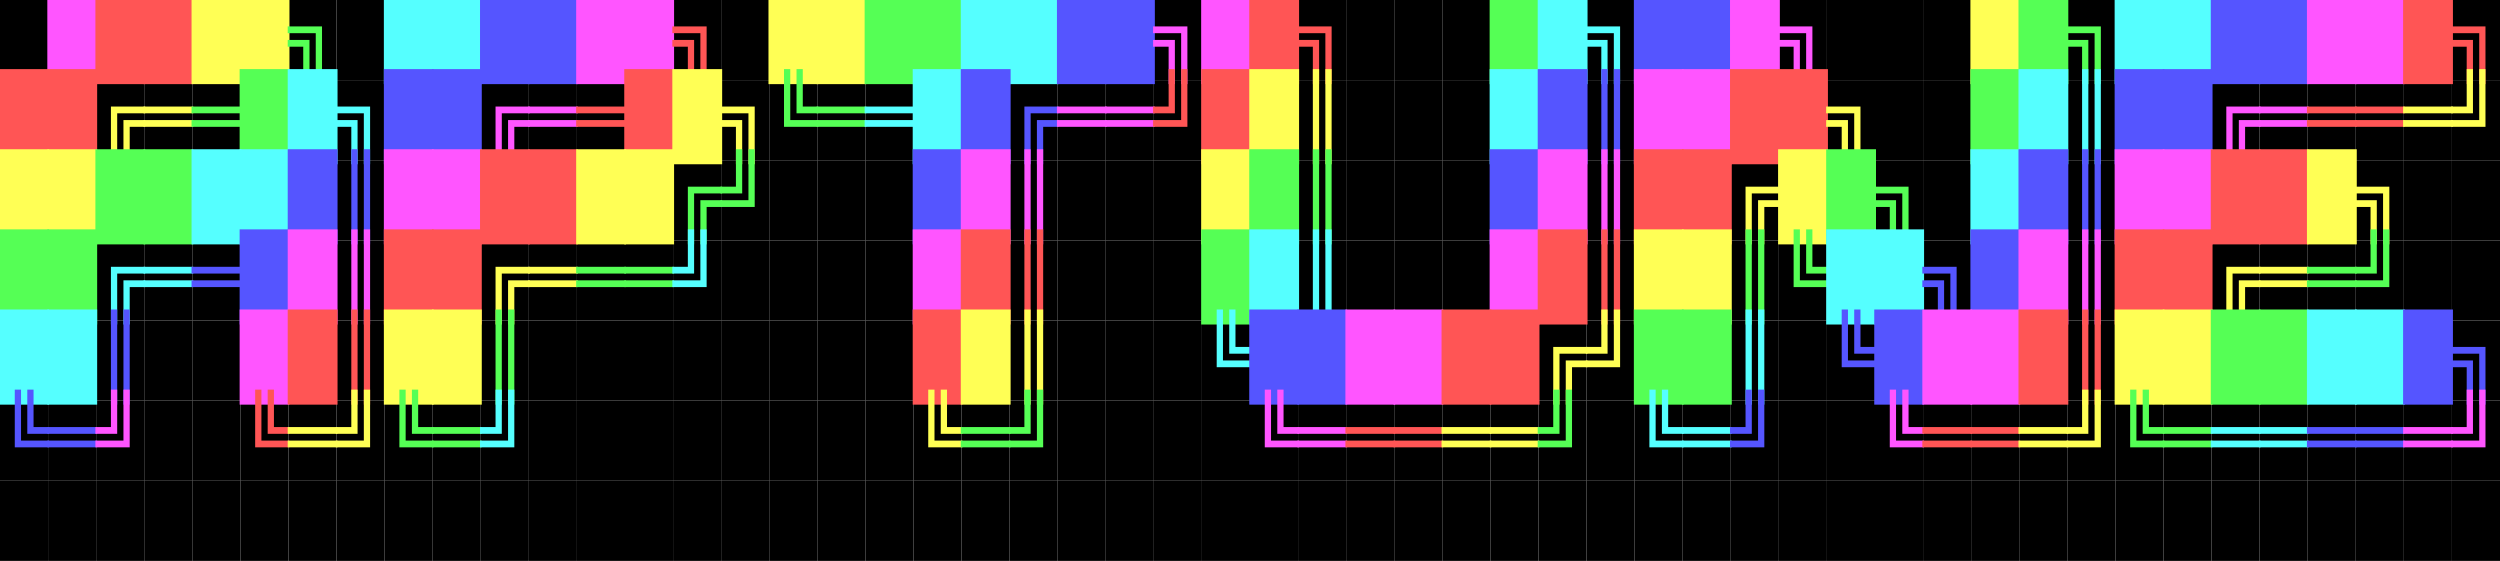
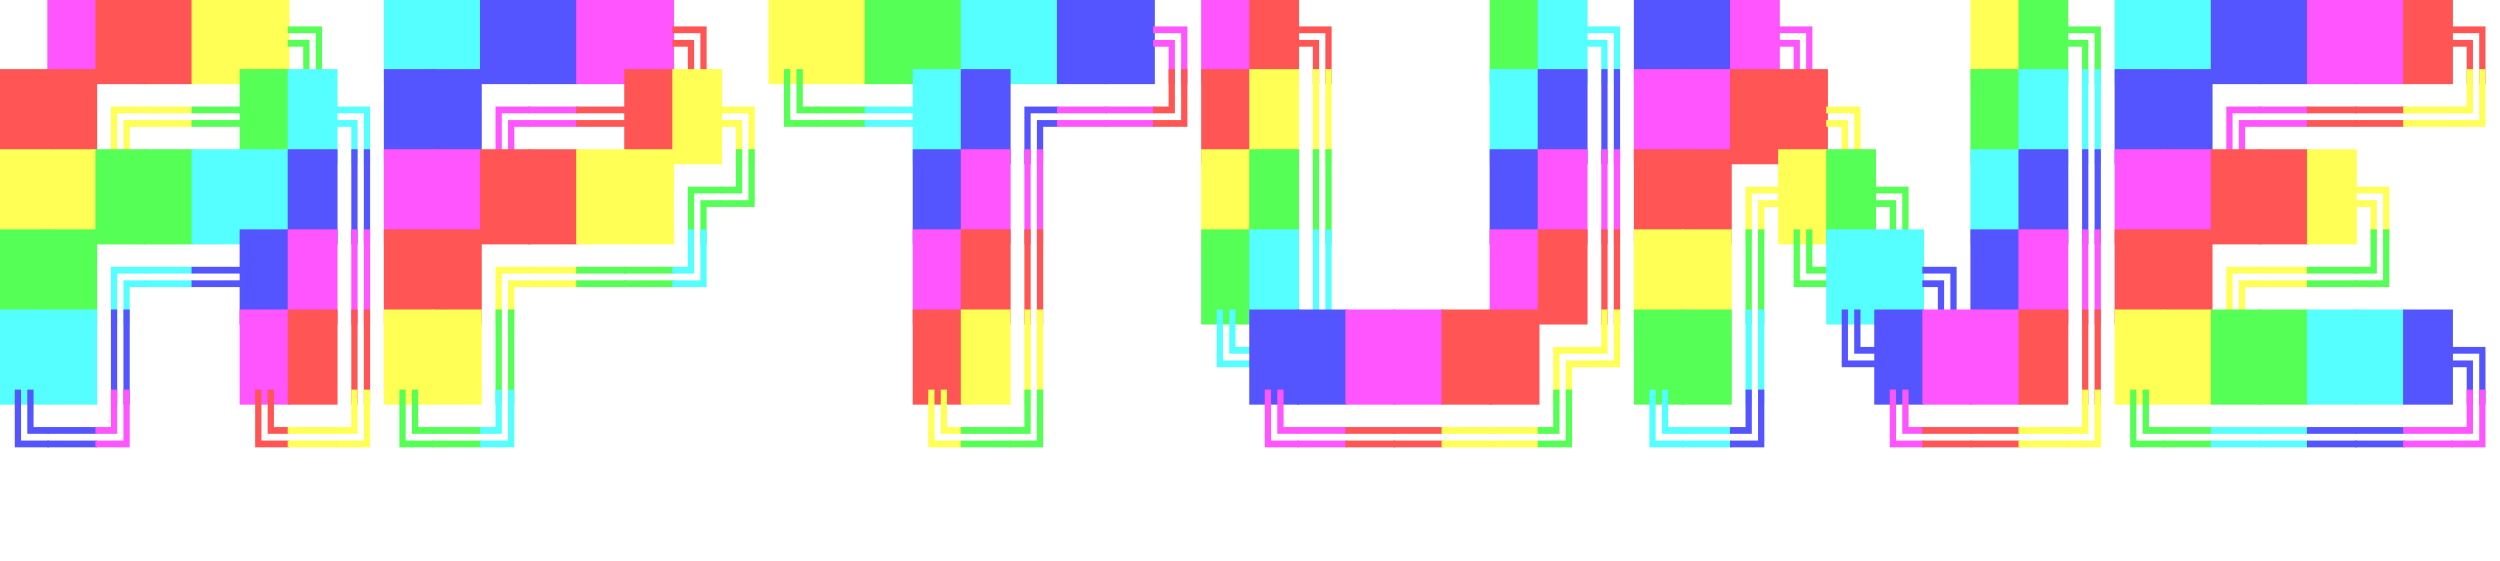
<svg xmlns="http://www.w3.org/2000/svg" width="312" height="70" viewBox="0 0 312 70" xml:space="preserve" version="1.1" baseProfile="full">
  <g id="mainlayer" font-size="10" style="font-family: monospace">
-     <rect style="fill:#000" x="0" y="0" width="6" height="10" />
-     <rect style="fill:#000" x="6" y="0" width="6" height="10" />
-     <rect style="fill:#000" x="12" y="0" width="6" height="10" />
-     <rect style="fill:#000" x="18" y="0" width="6" height="10" />
-     <rect style="fill:#000" x="24" y="0" width="6" height="10" />
-     <rect style="fill:#000" x="30" y="0" width="6" height="10" />
-     <rect style="fill:#000" x="36" y="0" width="6" height="10" />
-     <rect style="fill:#000" x="42" y="0" width="6" height="10" />
-     <rect style="fill:#000" x="48" y="0" width="6" height="10" />
-     <rect style="fill:#000" x="54" y="0" width="6" height="10" />
-     <rect style="fill:#000" x="60" y="0" width="6" height="10" />
-     <rect style="fill:#000" x="66" y="0" width="6" height="10" />
-     <rect style="fill:#000" x="72" y="0" width="6" height="10" />
-     <rect style="fill:#000" x="78" y="0" width="6" height="10" />
-     <rect style="fill:#000" x="84" y="0" width="6" height="10" />
-     <rect style="fill:#000" x="90" y="0" width="6" height="10" />
-     <rect style="fill:#000" x="96" y="0" width="6" height="10" />
-     <rect style="fill:#000" x="102" y="0" width="6" height="10" />
-     <rect style="fill:#000" x="108" y="0" width="6" height="10" />
-     <rect style="fill:#000" x="114" y="0" width="6" height="10" />
-     <rect style="fill:#000" x="120" y="0" width="6" height="10" />
-     <rect style="fill:#000" x="126" y="0" width="6" height="10" />
-     <rect style="fill:#000" x="132" y="0" width="6" height="10" />
-     <rect style="fill:#000" x="138" y="0" width="6" height="10" />
-     <rect style="fill:#000" x="144" y="0" width="6" height="10" />
-     <rect style="fill:#000" x="150" y="0" width="6" height="10" />
-     <rect style="fill:#000" x="156" y="0" width="6" height="10" />
-     <rect style="fill:#000" x="162" y="0" width="6" height="10" />
-     <rect style="fill:#000" x="168" y="0" width="6" height="10" />
-     <rect style="fill:#000" x="174" y="0" width="6" height="10" />
-     <rect style="fill:#000" x="180" y="0" width="6" height="10" />
-     <rect style="fill:#000" x="186" y="0" width="6" height="10" />
-     <rect style="fill:#000" x="192" y="0" width="6" height="10" />
-     <rect style="fill:#000" x="198" y="0" width="6" height="10" />
-     <rect style="fill:#000" x="204" y="0" width="6" height="10" />
-     <rect style="fill:#000" x="210" y="0" width="6" height="10" />
-     <rect style="fill:#000" x="216" y="0" width="6" height="10" />
-     <rect style="fill:#000" x="222" y="0" width="6" height="10" />
-     <rect style="fill:#000" x="228" y="0" width="6" height="10" />
-     <rect style="fill:#000" x="234" y="0" width="6" height="10" />
-     <rect style="fill:#000" x="240" y="0" width="6" height="10" />
-     <rect style="fill:#000" x="246" y="0" width="6" height="10" />
-     <rect style="fill:#000" x="252" y="0" width="6" height="10" />
-     <rect style="fill:#000" x="258" y="0" width="6" height="10" />
-     <rect style="fill:#000" x="264" y="0" width="6" height="10" />
-     <rect style="fill:#000" x="270" y="0" width="6" height="10" />
-     <rect style="fill:#000" x="276" y="0" width="6" height="10" />
-     <rect style="fill:#000" x="282" y="0" width="6" height="10" />
-     <rect style="fill:#000" x="288" y="0" width="6" height="10" />
-     <rect style="fill:#000" x="294" y="0" width="6" height="10" />
-     <rect style="fill:#000" x="300" y="0" width="6" height="10" />
-     <rect style="fill:#000" x="306" y="0" width="6" height="10" />
-     <rect style="fill:#000" x="0" y="10" width="6" height="10" />
-     <rect style="fill:#000" x="6" y="10" width="6" height="10" />
-     <rect style="fill:#000" x="12" y="10" width="6" height="10" />
-     <rect style="fill:#000" x="18" y="10" width="6" height="10" />
-     <rect style="fill:#000" x="24" y="10" width="6" height="10" />
-     <rect style="fill:#000" x="30" y="10" width="6" height="10" />
-     <rect style="fill:#000" x="36" y="10" width="6" height="10" />
-     <rect style="fill:#000" x="42" y="10" width="6" height="10" />
-     <rect style="fill:#000" x="48" y="10" width="6" height="10" />
-     <rect style="fill:#000" x="54" y="10" width="6" height="10" />
-     <rect style="fill:#000" x="60" y="10" width="6" height="10" />
-     <rect style="fill:#000" x="66" y="10" width="6" height="10" />
-     <rect style="fill:#000" x="72" y="10" width="6" height="10" />
-     <rect style="fill:#000" x="78" y="10" width="6" height="10" />
-     <rect style="fill:#000" x="84" y="10" width="6" height="10" />
-     <rect style="fill:#000" x="90" y="10" width="6" height="10" />
-     <rect style="fill:#000" x="96" y="10" width="6" height="10" />
-     <rect style="fill:#000" x="102" y="10" width="6" height="10" />
-     <rect style="fill:#000" x="108" y="10" width="6" height="10" />
-     <rect style="fill:#000" x="114" y="10" width="6" height="10" />
-     <rect style="fill:#000" x="120" y="10" width="6" height="10" />
-     <rect style="fill:#000" x="126" y="10" width="6" height="10" />
-     <rect style="fill:#000" x="132" y="10" width="6" height="10" />
-     <rect style="fill:#000" x="138" y="10" width="6" height="10" />
-     <rect style="fill:#000" x="144" y="10" width="6" height="10" />
-     <rect style="fill:#000" x="150" y="10" width="6" height="10" />
-     <rect style="fill:#000" x="156" y="10" width="6" height="10" />
-     <rect style="fill:#000" x="162" y="10" width="6" height="10" />
-     <rect style="fill:#000" x="168" y="10" width="6" height="10" />
-     <rect style="fill:#000" x="174" y="10" width="6" height="10" />
-     <rect style="fill:#000" x="180" y="10" width="6" height="10" />
-     <rect style="fill:#000" x="186" y="10" width="6" height="10" />
-     <rect style="fill:#000" x="192" y="10" width="6" height="10" />
-     <rect style="fill:#000" x="198" y="10" width="6" height="10" />
-     <rect style="fill:#000" x="204" y="10" width="6" height="10" />
-     <rect style="fill:#000" x="210" y="10" width="6" height="10" />
-     <rect style="fill:#000" x="216" y="10" width="6" height="10" />
-     <rect style="fill:#000" x="222" y="10" width="6" height="10" />
-     <rect style="fill:#000" x="228" y="10" width="6" height="10" />
-     <rect style="fill:#000" x="234" y="10" width="6" height="10" />
-     <rect style="fill:#000" x="240" y="10" width="6" height="10" />
-     <rect style="fill:#000" x="246" y="10" width="6" height="10" />
-     <rect style="fill:#000" x="252" y="10" width="6" height="10" />
-     <rect style="fill:#000" x="258" y="10" width="6" height="10" />
-     <rect style="fill:#000" x="264" y="10" width="6" height="10" />
-     <rect style="fill:#000" x="270" y="10" width="6" height="10" />
-     <rect style="fill:#000" x="276" y="10" width="6" height="10" />
-     <rect style="fill:#000" x="282" y="10" width="6" height="10" />
-     <rect style="fill:#000" x="288" y="10" width="6" height="10" />
-     <rect style="fill:#000" x="294" y="10" width="6" height="10" />
-     <rect style="fill:#000" x="300" y="10" width="6" height="10" />
-     <rect style="fill:#000" x="306" y="10" width="6" height="10" />
-     <rect style="fill:#000" x="0" y="20" width="6" height="10" />
-     <rect style="fill:#000" x="6" y="20" width="6" height="10" />
-     <rect style="fill:#000" x="12" y="20" width="6" height="10" />
-     <rect style="fill:#000" x="18" y="20" width="6" height="10" />
-     <rect style="fill:#000" x="24" y="20" width="6" height="10" />
-     <rect style="fill:#000" x="30" y="20" width="6" height="10" />
-     <rect style="fill:#000" x="36" y="20" width="6" height="10" />
-     <rect style="fill:#000" x="42" y="20" width="6" height="10" />
-     <rect style="fill:#000" x="48" y="20" width="6" height="10" />
-     <rect style="fill:#000" x="54" y="20" width="6" height="10" />
-     <rect style="fill:#000" x="60" y="20" width="6" height="10" />
-     <rect style="fill:#000" x="66" y="20" width="6" height="10" />
-     <rect style="fill:#000" x="72" y="20" width="6" height="10" />
-     <rect style="fill:#000" x="78" y="20" width="6" height="10" />
-     <rect style="fill:#000" x="84" y="20" width="6" height="10" />
-     <rect style="fill:#000" x="90" y="20" width="6" height="10" />
-     <rect style="fill:#000" x="96" y="20" width="6" height="10" />
-     <rect style="fill:#000" x="102" y="20" width="6" height="10" />
-     <rect style="fill:#000" x="108" y="20" width="6" height="10" />
-     <rect style="fill:#000" x="114" y="20" width="6" height="10" />
-     <rect style="fill:#000" x="120" y="20" width="6" height="10" />
-     <rect style="fill:#000" x="126" y="20" width="6" height="10" />
-     <rect style="fill:#000" x="132" y="20" width="6" height="10" />
-     <rect style="fill:#000" x="138" y="20" width="6" height="10" />
-     <rect style="fill:#000" x="144" y="20" width="6" height="10" />
-     <rect style="fill:#000" x="150" y="20" width="6" height="10" />
-     <rect style="fill:#000" x="156" y="20" width="6" height="10" />
-     <rect style="fill:#000" x="162" y="20" width="6" height="10" />
-     <rect style="fill:#000" x="168" y="20" width="6" height="10" />
-     <rect style="fill:#000" x="174" y="20" width="6" height="10" />
-     <rect style="fill:#000" x="180" y="20" width="6" height="10" />
-     <rect style="fill:#000" x="186" y="20" width="6" height="10" />
-     <rect style="fill:#000" x="192" y="20" width="6" height="10" />
-     <rect style="fill:#000" x="198" y="20" width="6" height="10" />
-     <rect style="fill:#000" x="204" y="20" width="6" height="10" />
-     <rect style="fill:#000" x="210" y="20" width="6" height="10" />
-     <rect style="fill:#000" x="216" y="20" width="6" height="10" />
-     <rect style="fill:#000" x="222" y="20" width="6" height="10" />
-     <rect style="fill:#000" x="228" y="20" width="6" height="10" />
-     <rect style="fill:#000" x="234" y="20" width="6" height="10" />
-     <rect style="fill:#000" x="240" y="20" width="6" height="10" />
-     <rect style="fill:#000" x="246" y="20" width="6" height="10" />
-     <rect style="fill:#000" x="252" y="20" width="6" height="10" />
-     <rect style="fill:#000" x="258" y="20" width="6" height="10" />
-     <rect style="fill:#000" x="264" y="20" width="6" height="10" />
-     <rect style="fill:#000" x="270" y="20" width="6" height="10" />
-     <rect style="fill:#000" x="276" y="20" width="6" height="10" />
-     <rect style="fill:#000" x="282" y="20" width="6" height="10" />
-     <rect style="fill:#000" x="288" y="20" width="6" height="10" />
-     <rect style="fill:#000" x="294" y="20" width="6" height="10" />
-     <rect style="fill:#000" x="300" y="20" width="6" height="10" />
-     <rect style="fill:#000" x="306" y="20" width="6" height="10" />
-     <rect style="fill:#000" x="0" y="30" width="6" height="10" />
-     <rect style="fill:#000" x="6" y="30" width="6" height="10" />
-     <rect style="fill:#000" x="12" y="30" width="6" height="10" />
-     <rect style="fill:#000" x="18" y="30" width="6" height="10" />
-     <rect style="fill:#000" x="24" y="30" width="6" height="10" />
-     <rect style="fill:#000" x="30" y="30" width="6" height="10" />
-     <rect style="fill:#000" x="36" y="30" width="6" height="10" />
-     <rect style="fill:#000" x="42" y="30" width="6" height="10" />
-     <rect style="fill:#000" x="48" y="30" width="6" height="10" />
-     <rect style="fill:#000" x="54" y="30" width="6" height="10" />
-     <rect style="fill:#000" x="60" y="30" width="6" height="10" />
-     <rect style="fill:#000" x="66" y="30" width="6" height="10" />
-     <rect style="fill:#000" x="72" y="30" width="6" height="10" />
-     <rect style="fill:#000" x="78" y="30" width="6" height="10" />
-     <rect style="fill:#000" x="84" y="30" width="6" height="10" />
-     <rect style="fill:#000" x="90" y="30" width="6" height="10" />
-     <rect style="fill:#000" x="96" y="30" width="6" height="10" />
-     <rect style="fill:#000" x="102" y="30" width="6" height="10" />
-     <rect style="fill:#000" x="108" y="30" width="6" height="10" />
-     <rect style="fill:#000" x="114" y="30" width="6" height="10" />
-     <rect style="fill:#000" x="120" y="30" width="6" height="10" />
-     <rect style="fill:#000" x="126" y="30" width="6" height="10" />
-     <rect style="fill:#000" x="132" y="30" width="6" height="10" />
-     <rect style="fill:#000" x="138" y="30" width="6" height="10" />
-     <rect style="fill:#000" x="144" y="30" width="6" height="10" />
-     <rect style="fill:#000" x="150" y="30" width="6" height="10" />
-     <rect style="fill:#000" x="156" y="30" width="6" height="10" />
-     <rect style="fill:#000" x="162" y="30" width="6" height="10" />
-     <rect style="fill:#000" x="168" y="30" width="6" height="10" />
-     <rect style="fill:#000" x="174" y="30" width="6" height="10" />
-     <rect style="fill:#000" x="180" y="30" width="6" height="10" />
-     <rect style="fill:#000" x="186" y="30" width="6" height="10" />
-     <rect style="fill:#000" x="192" y="30" width="6" height="10" />
-     <rect style="fill:#000" x="198" y="30" width="6" height="10" />
-     <rect style="fill:#000" x="204" y="30" width="6" height="10" />
-     <rect style="fill:#000" x="210" y="30" width="6" height="10" />
-     <rect style="fill:#000" x="216" y="30" width="6" height="10" />
-     <rect style="fill:#000" x="222" y="30" width="6" height="10" />
-     <rect style="fill:#000" x="228" y="30" width="6" height="10" />
-     <rect style="fill:#000" x="234" y="30" width="6" height="10" />
-     <rect style="fill:#000" x="240" y="30" width="6" height="10" />
-     <rect style="fill:#000" x="246" y="30" width="6" height="10" />
-     <rect style="fill:#000" x="252" y="30" width="6" height="10" />
-     <rect style="fill:#000" x="258" y="30" width="6" height="10" />
-     <rect style="fill:#000" x="264" y="30" width="6" height="10" />
-     <rect style="fill:#000" x="270" y="30" width="6" height="10" />
-     <rect style="fill:#000" x="276" y="30" width="6" height="10" />
-     <rect style="fill:#000" x="282" y="30" width="6" height="10" />
-     <rect style="fill:#000" x="288" y="30" width="6" height="10" />
-     <rect style="fill:#000" x="294" y="30" width="6" height="10" />
-     <rect style="fill:#000" x="300" y="30" width="6" height="10" />
-     <rect style="fill:#000" x="306" y="30" width="6" height="10" />
-     <rect style="fill:#000" x="0" y="40" width="6" height="10" />
-     <rect style="fill:#000" x="6" y="40" width="6" height="10" />
-     <rect style="fill:#000" x="12" y="40" width="6" height="10" />
-     <rect style="fill:#000" x="18" y="40" width="6" height="10" />
-     <rect style="fill:#000" x="24" y="40" width="6" height="10" />
-     <rect style="fill:#000" x="30" y="40" width="6" height="10" />
-     <rect style="fill:#000" x="36" y="40" width="6" height="10" />
-     <rect style="fill:#000" x="42" y="40" width="6" height="10" />
-     <rect style="fill:#000" x="48" y="40" width="6" height="10" />
-     <rect style="fill:#000" x="54" y="40" width="6" height="10" />
-     <rect style="fill:#000" x="60" y="40" width="6" height="10" />
-     <rect style="fill:#000" x="66" y="40" width="6" height="10" />
-     <rect style="fill:#000" x="72" y="40" width="6" height="10" />
-     <rect style="fill:#000" x="78" y="40" width="6" height="10" />
-     <rect style="fill:#000" x="84" y="40" width="6" height="10" />
-     <rect style="fill:#000" x="90" y="40" width="6" height="10" />
-     <rect style="fill:#000" x="96" y="40" width="6" height="10" />
-     <rect style="fill:#000" x="102" y="40" width="6" height="10" />
-     <rect style="fill:#000" x="108" y="40" width="6" height="10" />
-     <rect style="fill:#000" x="114" y="40" width="6" height="10" />
-     <rect style="fill:#000" x="120" y="40" width="6" height="10" />
-     <rect style="fill:#000" x="126" y="40" width="6" height="10" />
-     <rect style="fill:#000" x="132" y="40" width="6" height="10" />
-     <rect style="fill:#000" x="138" y="40" width="6" height="10" />
-     <rect style="fill:#000" x="144" y="40" width="6" height="10" />
-     <rect style="fill:#000" x="150" y="40" width="6" height="10" />
-     <rect style="fill:#000" x="156" y="40" width="6" height="10" />
-     <rect style="fill:#000" x="162" y="40" width="6" height="10" />
-     <rect style="fill:#000" x="168" y="40" width="6" height="10" />
-     <rect style="fill:#000" x="174" y="40" width="6" height="10" />
-     <rect style="fill:#000" x="180" y="40" width="6" height="10" />
-     <rect style="fill:#000" x="186" y="40" width="6" height="10" />
-     <rect style="fill:#000" x="192" y="40" width="6" height="10" />
-     <rect style="fill:#000" x="198" y="40" width="6" height="10" />
-     <rect style="fill:#000" x="204" y="40" width="6" height="10" />
-     <rect style="fill:#000" x="210" y="40" width="6" height="10" />
-     <rect style="fill:#000" x="216" y="40" width="6" height="10" />
-     <rect style="fill:#000" x="222" y="40" width="6" height="10" />
-     <rect style="fill:#000" x="228" y="40" width="6" height="10" />
-     <rect style="fill:#000" x="234" y="40" width="6" height="10" />
-     <rect style="fill:#000" x="240" y="40" width="6" height="10" />
-     <rect style="fill:#000" x="246" y="40" width="6" height="10" />
-     <rect style="fill:#000" x="252" y="40" width="6" height="10" />
-     <rect style="fill:#000" x="258" y="40" width="6" height="10" />
-     <rect style="fill:#000" x="264" y="40" width="6" height="10" />
-     <rect style="fill:#000" x="270" y="40" width="6" height="10" />
-     <rect style="fill:#000" x="276" y="40" width="6" height="10" />
-     <rect style="fill:#000" x="282" y="40" width="6" height="10" />
-     <rect style="fill:#000" x="288" y="40" width="6" height="10" />
-     <rect style="fill:#000" x="294" y="40" width="6" height="10" />
-     <rect style="fill:#000" x="300" y="40" width="6" height="10" />
-     <rect style="fill:#000" x="306" y="40" width="6" height="10" />
-     <rect style="fill:#000" x="0" y="50" width="6" height="10" />
-     <rect style="fill:#000" x="6" y="50" width="6" height="10" />
-     <rect style="fill:#000" x="12" y="50" width="6" height="10" />
-     <rect style="fill:#000" x="18" y="50" width="6" height="10" />
-     <rect style="fill:#000" x="24" y="50" width="6" height="10" />
-     <rect style="fill:#000" x="30" y="50" width="6" height="10" />
-     <rect style="fill:#000" x="36" y="50" width="6" height="10" />
-     <rect style="fill:#000" x="42" y="50" width="6" height="10" />
-     <rect style="fill:#000" x="48" y="50" width="6" height="10" />
-     <rect style="fill:#000" x="54" y="50" width="6" height="10" />
-     <rect style="fill:#000" x="60" y="50" width="6" height="10" />
-     <rect style="fill:#000" x="66" y="50" width="6" height="10" />
-     <rect style="fill:#000" x="72" y="50" width="6" height="10" />
-     <rect style="fill:#000" x="78" y="50" width="6" height="10" />
-     <rect style="fill:#000" x="84" y="50" width="6" height="10" />
-     <rect style="fill:#000" x="90" y="50" width="6" height="10" />
-     <rect style="fill:#000" x="96" y="50" width="6" height="10" />
-     <rect style="fill:#000" x="102" y="50" width="6" height="10" />
-     <rect style="fill:#000" x="108" y="50" width="6" height="10" />
-     <rect style="fill:#000" x="114" y="50" width="6" height="10" />
-     <rect style="fill:#000" x="120" y="50" width="6" height="10" />
-     <rect style="fill:#000" x="126" y="50" width="6" height="10" />
-     <rect style="fill:#000" x="132" y="50" width="6" height="10" />
-     <rect style="fill:#000" x="138" y="50" width="6" height="10" />
-     <rect style="fill:#000" x="144" y="50" width="6" height="10" />
-     <rect style="fill:#000" x="150" y="50" width="6" height="10" />
-     <rect style="fill:#000" x="156" y="50" width="6" height="10" />
-     <rect style="fill:#000" x="162" y="50" width="6" height="10" />
-     <rect style="fill:#000" x="168" y="50" width="6" height="10" />
-     <rect style="fill:#000" x="174" y="50" width="6" height="10" />
-     <rect style="fill:#000" x="180" y="50" width="6" height="10" />
-     <rect style="fill:#000" x="186" y="50" width="6" height="10" />
-     <rect style="fill:#000" x="192" y="50" width="6" height="10" />
-     <rect style="fill:#000" x="198" y="50" width="6" height="10" />
-     <rect style="fill:#000" x="204" y="50" width="6" height="10" />
-     <rect style="fill:#000" x="210" y="50" width="6" height="10" />
-     <rect style="fill:#000" x="216" y="50" width="6" height="10" />
-     <rect style="fill:#000" x="222" y="50" width="6" height="10" />
-     <rect style="fill:#000" x="228" y="50" width="6" height="10" />
-     <rect style="fill:#000" x="234" y="50" width="6" height="10" />
-     <rect style="fill:#000" x="240" y="50" width="6" height="10" />
-     <rect style="fill:#000" x="246" y="50" width="6" height="10" />
-     <rect style="fill:#000" x="252" y="50" width="6" height="10" />
-     <rect style="fill:#000" x="258" y="50" width="6" height="10" />
-     <rect style="fill:#000" x="264" y="50" width="6" height="10" />
-     <rect style="fill:#000" x="270" y="50" width="6" height="10" />
-     <rect style="fill:#000" x="276" y="50" width="6" height="10" />
-     <rect style="fill:#000" x="282" y="50" width="6" height="10" />
-     <rect style="fill:#000" x="288" y="50" width="6" height="10" />
-     <rect style="fill:#000" x="294" y="50" width="6" height="10" />
-     <rect style="fill:#000" x="300" y="50" width="6" height="10" />
-     <rect style="fill:#000" x="306" y="50" width="6" height="10" />
-     <rect style="fill:#000" x="0" y="60" width="6" height="10" />
-     <rect style="fill:#000" x="6" y="60" width="6" height="10" />
-     <rect style="fill:#000" x="12" y="60" width="6" height="10" />
-     <rect style="fill:#000" x="18" y="60" width="6" height="10" />
-     <rect style="fill:#000" x="24" y="60" width="6" height="10" />
-     <rect style="fill:#000" x="30" y="60" width="6" height="10" />
-     <rect style="fill:#000" x="36" y="60" width="6" height="10" />
-     <rect style="fill:#000" x="42" y="60" width="6" height="10" />
-     <rect style="fill:#000" x="48" y="60" width="6" height="10" />
-     <rect style="fill:#000" x="54" y="60" width="6" height="10" />
-     <rect style="fill:#000" x="60" y="60" width="6" height="10" />
-     <rect style="fill:#000" x="66" y="60" width="6" height="10" />
-     <rect style="fill:#000" x="72" y="60" width="6" height="10" />
-     <rect style="fill:#000" x="78" y="60" width="6" height="10" />
-     <rect style="fill:#000" x="84" y="60" width="6" height="10" />
-     <rect style="fill:#000" x="90" y="60" width="6" height="10" />
-     <rect style="fill:#000" x="96" y="60" width="6" height="10" />
-     <rect style="fill:#000" x="102" y="60" width="6" height="10" />
-     <rect style="fill:#000" x="108" y="60" width="6" height="10" />
-     <rect style="fill:#000" x="114" y="60" width="6" height="10" />
-     <rect style="fill:#000" x="120" y="60" width="6" height="10" />
-     <rect style="fill:#000" x="126" y="60" width="6" height="10" />
-     <rect style="fill:#000" x="132" y="60" width="6" height="10" />
-     <rect style="fill:#000" x="138" y="60" width="6" height="10" />
-     <rect style="fill:#000" x="144" y="60" width="6" height="10" />
-     <rect style="fill:#000" x="150" y="60" width="6" height="10" />
-     <rect style="fill:#000" x="156" y="60" width="6" height="10" />
-     <rect style="fill:#000" x="162" y="60" width="6" height="10" />
-     <rect style="fill:#000" x="168" y="60" width="6" height="10" />
-     <rect style="fill:#000" x="174" y="60" width="6" height="10" />
-     <rect style="fill:#000" x="180" y="60" width="6" height="10" />
-     <rect style="fill:#000" x="186" y="60" width="6" height="10" />
-     <rect style="fill:#000" x="192" y="60" width="6" height="10" />
-     <rect style="fill:#000" x="198" y="60" width="6" height="10" />
-     <rect style="fill:#000" x="204" y="60" width="6" height="10" />
-     <rect style="fill:#000" x="210" y="60" width="6" height="10" />
-     <rect style="fill:#000" x="216" y="60" width="6" height="10" />
-     <rect style="fill:#000" x="222" y="60" width="6" height="10" />
-     <rect style="fill:#000" x="228" y="60" width="6" height="10" />
-     <rect style="fill:#000" x="234" y="60" width="6" height="10" />
-     <rect style="fill:#000" x="240" y="60" width="6" height="10" />
-     <rect style="fill:#000" x="246" y="60" width="6" height="10" />
-     <rect style="fill:#000" x="252" y="60" width="6" height="10" />
-     <rect style="fill:#000" x="258" y="60" width="6" height="10" />
-     <rect style="fill:#000" x="264" y="60" width="6" height="10" />
-     <rect style="fill:#000" x="270" y="60" width="6" height="10" />
-     <rect style="fill:#000" x="276" y="60" width="6" height="10" />
-     <rect style="fill:#000" x="282" y="60" width="6" height="10" />
-     <rect style="fill:#000" x="288" y="60" width="6" height="10" />
-     <rect style="fill:#000" x="294" y="60" width="6" height="10" />
-     <rect style="fill:#000" x="300" y="60" width="6" height="10" />
-     <rect style="fill:#000" x="306" y="60" width="6" height="10" />
    <text style="fill:#f5f" x="6" y="8">█</text>
    <text style="fill:#f55" x="12" y="8">█</text>
    <text style="fill:#f55" x="18" y="8">█</text>
    <text style="fill:#ff5" x="24" y="8">█</text>
    <text style="fill:#ff5" x="30" y="8">█</text>
    <text style="fill:#5f5" x="36" y="8">╗</text>
    <text style="fill:#5ff" x="48" y="8">█</text>
    <text style="fill:#5ff" x="54" y="8">█</text>
    <text style="fill:#55f" x="60" y="8">█</text>
    <text style="fill:#55f" x="66" y="8">█</text>
    <text style="fill:#f5f" x="72" y="8">█</text>
    <text style="fill:#f5f" x="78" y="8">█</text>
    <text style="fill:#f55" x="84" y="8">╗</text>
    <text style="fill:#ff5" x="96" y="8">█</text>
    <text style="fill:#ff5" x="102" y="8">█</text>
    <text style="fill:#5f5" x="108" y="8">█</text>
    <text style="fill:#5f5" x="114" y="8">█</text>
    <text style="fill:#5ff" x="120" y="8">█</text>
    <text style="fill:#5ff" x="126" y="8">█</text>
    <text style="fill:#55f" x="132" y="8">█</text>
    <text style="fill:#55f" x="138" y="8">█</text>
    <text style="fill:#f5f" x="144" y="8">╗</text>
    <text style="fill:#f5f" x="150" y="8">█</text>
    <text style="fill:#f55" x="156" y="8">█</text>
    <text style="fill:#f55" x="162" y="8">╗</text>
    <text style="fill:#5f5" x="186" y="8">█</text>
    <text style="fill:#5ff" x="192" y="8">█</text>
    <text style="fill:#5ff" x="198" y="8">╗</text>
    <text style="fill:#55f" x="204" y="8">█</text>
    <text style="fill:#55f" x="210" y="8">█</text>
    <text style="fill:#f5f" x="216" y="8">█</text>
    <text style="fill:#f5f" x="222" y="8">╗</text>
    <text style="fill:#ff5" x="246" y="8">█</text>
    <text style="fill:#5f5" x="252" y="8">█</text>
    <text style="fill:#5f5" x="258" y="8">╗</text>
    <text style="fill:#5ff" x="264" y="8">█</text>
    <text style="fill:#5ff" x="270" y="8">█</text>
    <text style="fill:#55f" x="276" y="8">█</text>
    <text style="fill:#55f" x="282" y="8">█</text>
    <text style="fill:#f5f" x="288" y="8">█</text>
    <text style="fill:#f5f" x="294" y="8">█</text>
    <text style="fill:#f55" x="300" y="8">█</text>
    <text style="fill:#f55" x="306" y="8">╗</text>
    <text style="fill:#f55" x="0" y="18">█</text>
    <text style="fill:#f55" x="6" y="18">█</text>
    <text style="fill:#ff5" x="12" y="18">╔</text>
    <text style="fill:#ff5" x="18" y="18">═</text>
    <text style="fill:#5f5" x="24" y="18">═</text>
    <text style="fill:#5f5" x="30" y="18">█</text>
    <text style="fill:#5ff" x="36" y="18">█</text>
    <text style="fill:#5ff" x="42" y="18">╗</text>
    <text style="fill:#55f" x="48" y="18">█</text>
    <text style="fill:#55f" x="54" y="18">█</text>
    <text style="fill:#f5f" x="60" y="18">╔</text>
    <text style="fill:#f5f" x="66" y="18">═</text>
    <text style="fill:#f55" x="72" y="18">═</text>
    <text style="fill:#f55" x="78" y="18">█</text>
    <text style="fill:#ff5" x="84" y="18">█</text>
    <text style="fill:#ff5" x="90" y="18">╗</text>
    <text style="fill:#5f5" x="96" y="18">╚</text>
    <text style="fill:#5f5" x="102" y="18">═</text>
    <text style="fill:#5ff" x="108" y="18">═</text>
    <text style="fill:#5ff" x="114" y="18">█</text>
    <text style="fill:#55f" x="120" y="18">█</text>
    <text style="fill:#55f" x="126" y="18">╔</text>
    <text style="fill:#f5f" x="132" y="18">═</text>
    <text style="fill:#f5f" x="138" y="18">═</text>
    <text style="fill:#f55" x="144" y="18">╝</text>
    <text style="fill:#f55" x="150" y="18">█</text>
    <text style="fill:#ff5" x="156" y="18">█</text>
    <text style="fill:#ff5" x="162" y="18">║</text>
    <text style="fill:#5ff" x="186" y="18">█</text>
    <text style="fill:#55f" x="192" y="18">█</text>
    <text style="fill:#55f" x="198" y="18">║</text>
    <text style="fill:#f5f" x="204" y="18">█</text>
    <text style="fill:#f5f" x="210" y="18">█</text>
    <text style="fill:#f55" x="216" y="18">█</text>
    <text style="fill:#f55" x="222" y="18">█</text>
    <text style="fill:#ff5" x="228" y="18">╗</text>
    <text style="fill:#5f5" x="246" y="18">█</text>
    <text style="fill:#5ff" x="252" y="18">█</text>
    <text style="fill:#5ff" x="258" y="18">║</text>
    <text style="fill:#55f" x="264" y="18">█</text>
    <text style="fill:#55f" x="270" y="18">█</text>
    <text style="fill:#f5f" x="276" y="18">╔</text>
    <text style="fill:#f5f" x="282" y="18">═</text>
    <text style="fill:#f55" x="288" y="18">═</text>
    <text style="fill:#f55" x="294" y="18">═</text>
    <text style="fill:#ff5" x="300" y="18">═</text>
    <text style="fill:#ff5" x="306" y="18">╝</text>
    <text style="fill:#ff5" x="0" y="28">█</text>
    <text style="fill:#ff5" x="6" y="28">█</text>
    <text style="fill:#5f5" x="12" y="28">█</text>
    <text style="fill:#5f5" x="18" y="28">█</text>
    <text style="fill:#5ff" x="24" y="28">█</text>
    <text style="fill:#5ff" x="30" y="28">█</text>
    <text style="fill:#55f" x="36" y="28">█</text>
    <text style="fill:#55f" x="42" y="28">║</text>
    <text style="fill:#f5f" x="48" y="28">█</text>
    <text style="fill:#f5f" x="54" y="28">█</text>
    <text style="fill:#f55" x="60" y="28">█</text>
    <text style="fill:#f55" x="66" y="28">█</text>
    <text style="fill:#ff5" x="72" y="28">█</text>
    <text style="fill:#ff5" x="78" y="28">█</text>
    <text style="fill:#5f5" x="84" y="28">╔</text>
    <text style="fill:#5f5" x="90" y="28">╝</text>
    <text style="fill:#55f" x="114" y="28">█</text>
    <text style="fill:#f5f" x="120" y="28">█</text>
    <text style="fill:#f5f" x="126" y="28">║</text>
    <text style="fill:#ff5" x="150" y="28">█</text>
    <text style="fill:#5f5" x="156" y="28">█</text>
    <text style="fill:#5f5" x="162" y="28">║</text>
    <text style="fill:#55f" x="186" y="28">█</text>
    <text style="fill:#f5f" x="192" y="28">█</text>
    <text style="fill:#f5f" x="198" y="28">║</text>
    <text style="fill:#f55" x="204" y="28">█</text>
    <text style="fill:#f55" x="210" y="28">█</text>
    <text style="fill:#ff5" x="216" y="28">╔</text>
    <text style="fill:#ff5" x="222" y="28">█</text>
    <text style="fill:#5f5" x="228" y="28">█</text>
    <text style="fill:#5f5" x="234" y="28">╗</text>
    <text style="fill:#5ff" x="246" y="28">█</text>
    <text style="fill:#55f" x="252" y="28">█</text>
    <text style="fill:#55f" x="258" y="28">║</text>
    <text style="fill:#f5f" x="264" y="28">█</text>
    <text style="fill:#f5f" x="270" y="28">█</text>
    <text style="fill:#f55" x="276" y="28">█</text>
    <text style="fill:#f55" x="282" y="28">█</text>
    <text style="fill:#ff5" x="288" y="28">█</text>
    <text style="fill:#ff5" x="294" y="28">╗</text>
    <text style="fill:#5f5" x="0" y="38">█</text>
    <text style="fill:#5f5" x="6" y="38">█</text>
    <text style="fill:#5ff" x="12" y="38">╔</text>
    <text style="fill:#5ff" x="18" y="38">═</text>
    <text style="fill:#55f" x="24" y="38">═</text>
    <text style="fill:#55f" x="30" y="38">█</text>
    <text style="fill:#f5f" x="36" y="38">█</text>
    <text style="fill:#f5f" x="42" y="38">║</text>
    <text style="fill:#f55" x="48" y="38">█</text>
    <text style="fill:#f55" x="54" y="38">█</text>
    <text style="fill:#ff5" x="60" y="38">╔</text>
    <text style="fill:#ff5" x="66" y="38">═</text>
    <text style="fill:#5f5" x="72" y="38">═</text>
    <text style="fill:#5f5" x="78" y="38">═</text>
    <text style="fill:#5ff" x="84" y="38">╝</text>
    <text style="fill:#f5f" x="114" y="38">█</text>
    <text style="fill:#f55" x="120" y="38">█</text>
    <text style="fill:#f55" x="126" y="38">║</text>
    <text style="fill:#5f5" x="150" y="38">█</text>
    <text style="fill:#5ff" x="156" y="38">█</text>
    <text style="fill:#5ff" x="162" y="38">║</text>
    <text style="fill:#f5f" x="186" y="38">█</text>
    <text style="fill:#f55" x="192" y="38">█</text>
    <text style="fill:#f55" x="198" y="38">║</text>
    <text style="fill:#ff5" x="204" y="38">█</text>
    <text style="fill:#ff5" x="210" y="38">█</text>
    <text style="fill:#5f5" x="216" y="38">║</text>
    <text style="fill:#5f5" x="222" y="38">╚</text>
    <text style="fill:#5ff" x="228" y="38">█</text>
    <text style="fill:#5ff" x="234" y="38">█</text>
    <text style="fill:#55f" x="240" y="38">╗</text>
    <text style="fill:#55f" x="246" y="38">█</text>
    <text style="fill:#f5f" x="252" y="38">█</text>
    <text style="fill:#f5f" x="258" y="38">║</text>
    <text style="fill:#f55" x="264" y="38">█</text>
    <text style="fill:#f55" x="270" y="38">█</text>
    <text style="fill:#ff5" x="276" y="38">╔</text>
    <text style="fill:#ff5" x="282" y="38">═</text>
    <text style="fill:#5f5" x="288" y="38">═</text>
    <text style="fill:#5f5" x="294" y="38">╝</text>
    <text style="fill:#5ff" x="0" y="48">█</text>
    <text style="fill:#5ff" x="6" y="48">█</text>
    <text style="fill:#55f" x="12" y="48">║</text>
    <text style="fill:#f5f" x="30" y="48">█</text>
    <text style="fill:#f55" x="36" y="48">█</text>
    <text style="fill:#f55" x="42" y="48">║</text>
    <text style="fill:#ff5" x="48" y="48">█</text>
    <text style="fill:#ff5" x="54" y="48">█</text>
    <text style="fill:#5f5" x="60" y="48">║</text>
    <text style="fill:#f55" x="114" y="48">█</text>
    <text style="fill:#ff5" x="120" y="48">█</text>
    <text style="fill:#ff5" x="126" y="48">║</text>
    <text style="fill:#5ff" x="150" y="48">╚</text>
    <text style="fill:#55f" x="156" y="48">█</text>
    <text style="fill:#55f" x="162" y="48">█</text>
    <text style="fill:#f5f" x="168" y="48">█</text>
    <text style="fill:#f5f" x="174" y="48">█</text>
    <text style="fill:#f55" x="180" y="48">█</text>
    <text style="fill:#f55" x="186" y="48">█</text>
    <text style="fill:#ff5" x="192" y="48">╔</text>
    <text style="fill:#ff5" x="198" y="48">╝</text>
    <text style="fill:#5f5" x="204" y="48">█</text>
    <text style="fill:#5f5" x="210" y="48">█</text>
    <text style="fill:#5ff" x="216" y="48">║</text>
    <text style="fill:#55f" x="228" y="48">╚</text>
    <text style="fill:#55f" x="234" y="48">█</text>
    <text style="fill:#f5f" x="240" y="48">█</text>
    <text style="fill:#f5f" x="246" y="48">█</text>
    <text style="fill:#f55" x="252" y="48">█</text>
    <text style="fill:#f55" x="258" y="48">║</text>
    <text style="fill:#ff5" x="264" y="48">█</text>
    <text style="fill:#ff5" x="270" y="48">█</text>
    <text style="fill:#5f5" x="276" y="48">█</text>
    <text style="fill:#5f5" x="282" y="48">█</text>
    <text style="fill:#5ff" x="288" y="48">█</text>
    <text style="fill:#5ff" x="294" y="48">█</text>
    <text style="fill:#55f" x="300" y="48">█</text>
    <text style="fill:#55f" x="306" y="48">╗</text>
    <text style="fill:#55f" x="0" y="58">╚</text>
    <text style="fill:#55f" x="6" y="58">═</text>
    <text style="fill:#f5f" x="12" y="58">╝</text>
    <text style="fill:#f55" x="30" y="58">╚</text>
    <text style="fill:#ff5" x="36" y="58">═</text>
    <text style="fill:#ff5" x="42" y="58">╝</text>
    <text style="fill:#5f5" x="48" y="58">╚</text>
    <text style="fill:#5f5" x="54" y="58">═</text>
    <text style="fill:#5ff" x="60" y="58">╝</text>
    <text style="fill:#ff5" x="114" y="58">╚</text>
    <text style="fill:#5f5" x="120" y="58">═</text>
    <text style="fill:#5f5" x="126" y="58">╝</text>
    <text style="fill:#f5f" x="156" y="58">╚</text>
    <text style="fill:#f5f" x="162" y="58">═</text>
    <text style="fill:#f55" x="168" y="58">═</text>
    <text style="fill:#f55" x="174" y="58">═</text>
    <text style="fill:#ff5" x="180" y="58">═</text>
    <text style="fill:#ff5" x="186" y="58">═</text>
    <text style="fill:#5f5" x="192" y="58">╝</text>
    <text style="fill:#5ff" x="204" y="58">╚</text>
    <text style="fill:#5ff" x="210" y="58">═</text>
    <text style="fill:#55f" x="216" y="58">╝</text>
    <text style="fill:#f5f" x="234" y="58">╚</text>
    <text style="fill:#f55" x="240" y="58">═</text>
    <text style="fill:#f55" x="246" y="58">═</text>
    <text style="fill:#ff5" x="252" y="58">═</text>
    <text style="fill:#ff5" x="258" y="58">╝</text>
    <text style="fill:#5f5" x="264" y="58">╚</text>
    <text style="fill:#5f5" x="270" y="58">═</text>
    <text style="fill:#5ff" x="276" y="58">═</text>
    <text style="fill:#5ff" x="282" y="58">═</text>
    <text style="fill:#55f" x="288" y="58">═</text>
    <text style="fill:#55f" x="294" y="58">═</text>
    <text style="fill:#f5f" x="300" y="58">═</text>
    <text style="fill:#f5f" x="306" y="58">╝</text>
  </g>
</svg>
